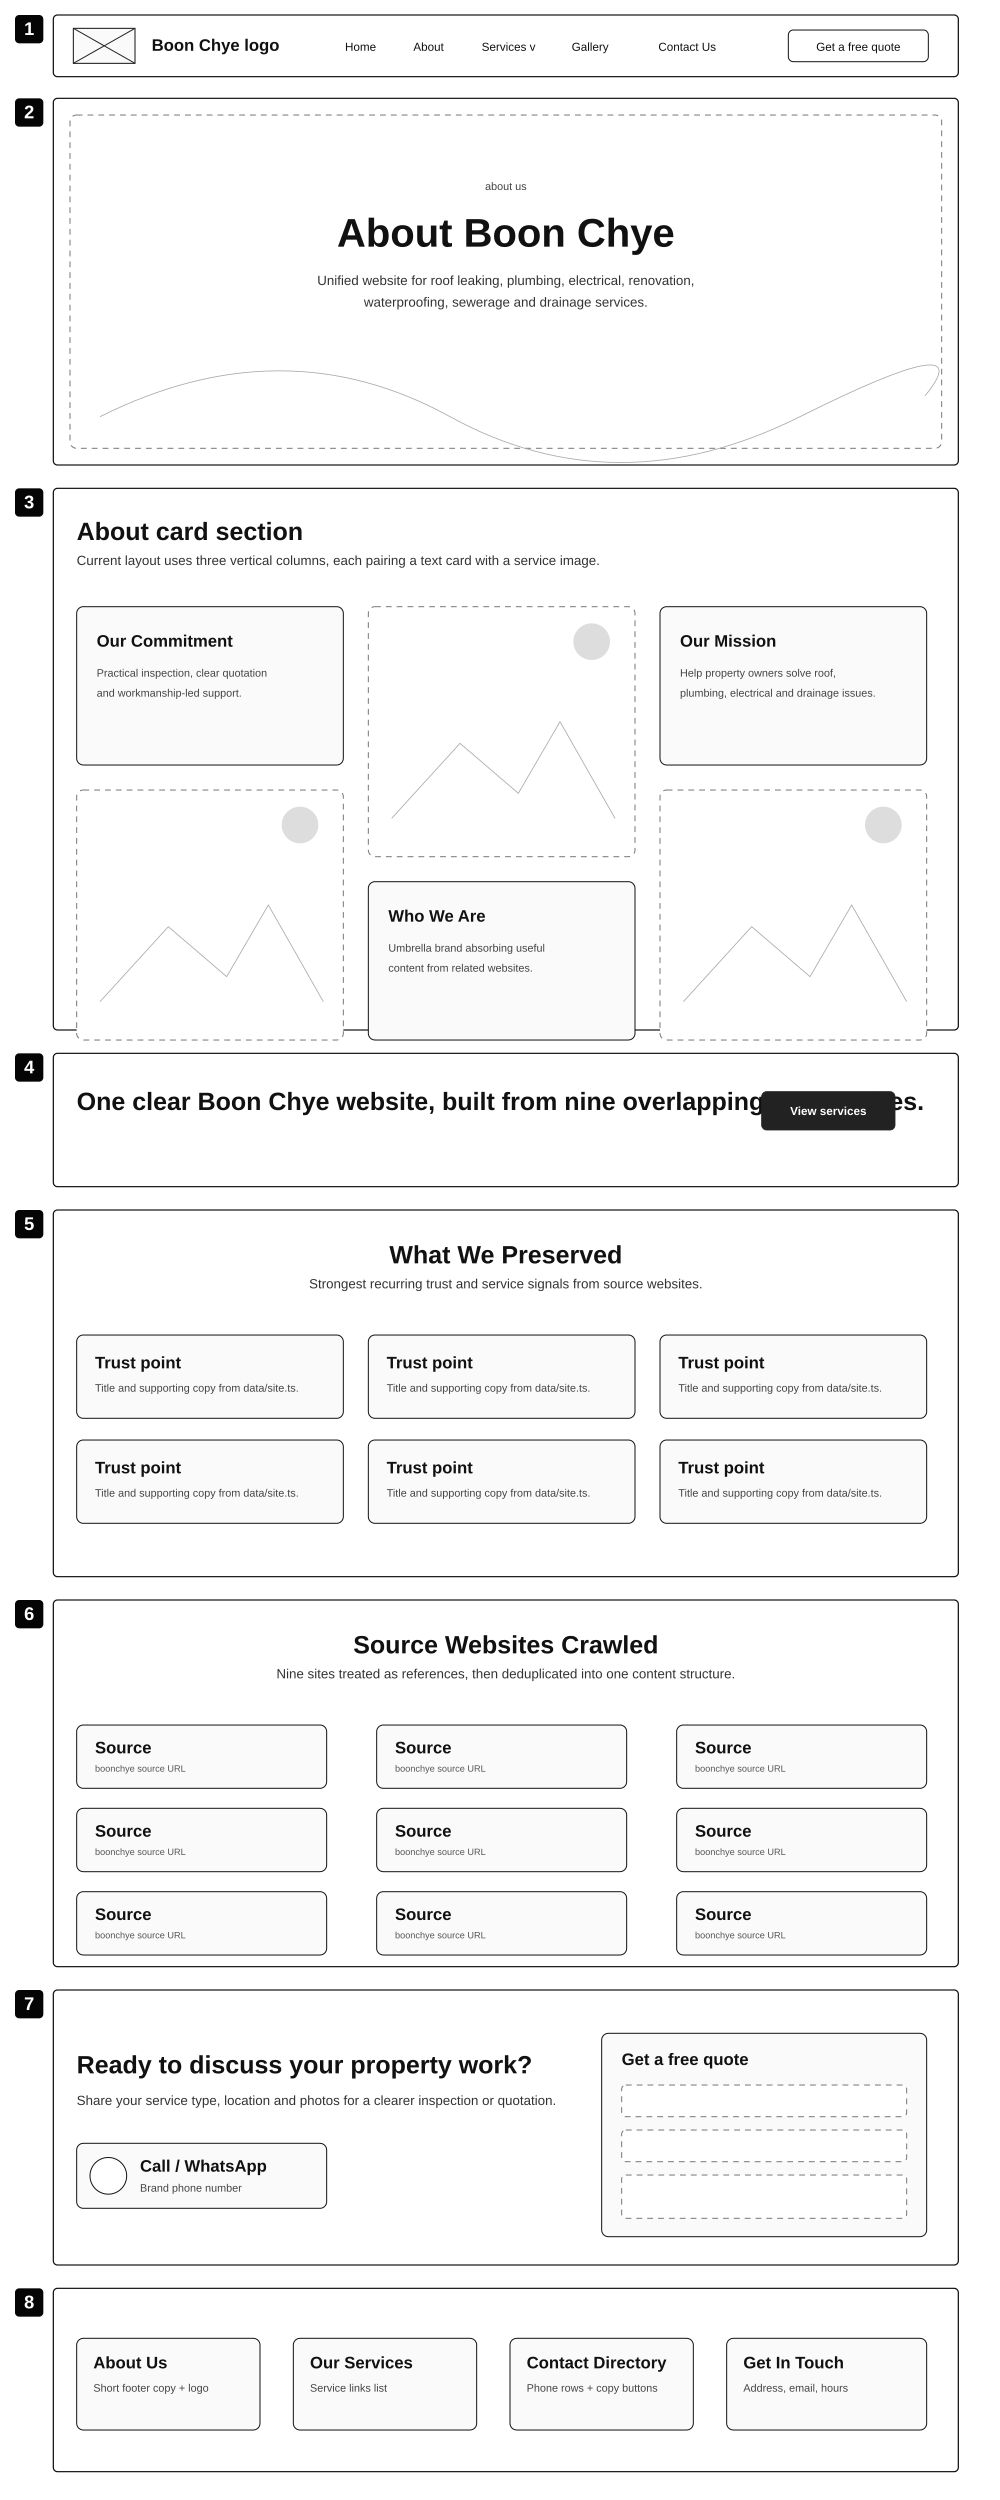
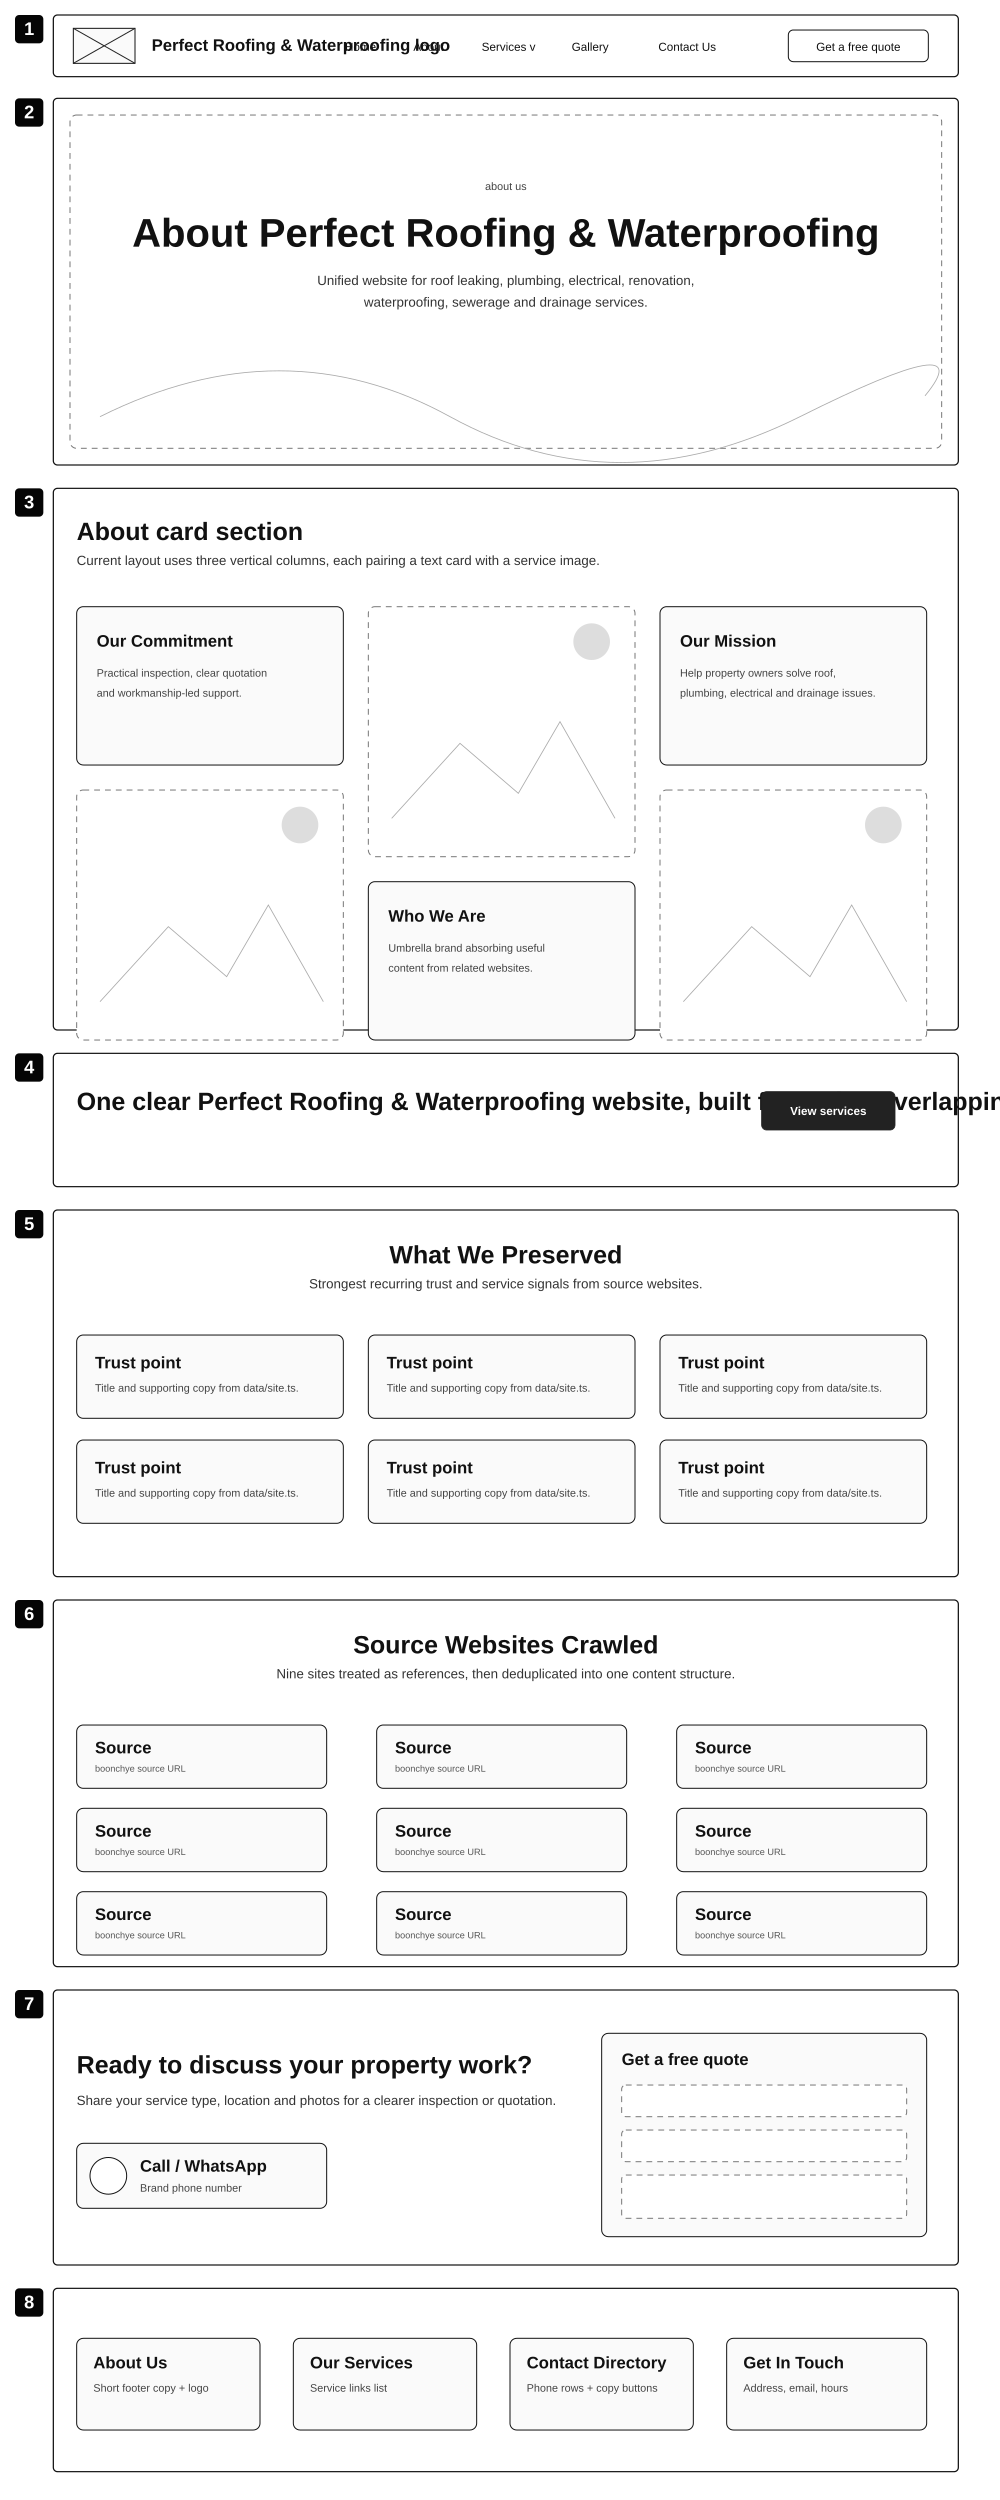
<svg xmlns="http://www.w3.org/2000/svg" width="1200" height="3000" viewBox="0 0 1200 3000">
  <defs>
    <style>
      .bg{fill:#fff}.panel{fill:#fff;stroke:#111;stroke-width:1.5}.soft{fill:#fafafa;stroke:#111;stroke-width:1.2}.dash{fill:#fff;stroke:#777;stroke-width:1.2;stroke-dasharray:7 6}.label{fill:#050505}.labelText{font-family:Arial,sans-serif;font-size:22px;font-weight:700;fill:#fff}.h1{font-family:Arial,sans-serif;font-size:48px;font-weight:800;fill:#111}.h2{font-family:Arial,sans-serif;font-size:30px;font-weight:800;fill:#111}.h3{font-family:Arial,sans-serif;font-size:20px;font-weight:800;fill:#111}.p{font-family:Arial,sans-serif;font-size:16px;fill:#333}.small{font-family:Arial,sans-serif;font-size:13px;fill:#444}.tiny{font-family:Arial,sans-serif;font-size:11px;fill:#555}.nav{font-family:Arial,sans-serif;font-size:14px;fill:#111}.btn{fill:#fff;stroke:#111;stroke-width:1.2}.btnDark{fill:#222;stroke:#222}.btnDarkText{font-family:Arial,sans-serif;font-size:14px;font-weight:700;fill:#fff}.line{stroke:#222;stroke-width:1.2;fill:none}.thin{stroke:#aaa;stroke-width:1;fill:none}.dot{fill:#ddd}.iconCircle{fill:#fff;stroke:#111;stroke-width:1.2}
    </style>
  </defs>
  <rect class="bg" width="1200" height="3000" />
  <rect class="label" x="18" y="18" width="34" height="34" rx="5" />
  <text class="labelText" x="35" y="42" text-anchor="middle">1</text>
  <rect class="panel" x="64" y="18" width="1086" height="74" rx="5" />
  <rect class="soft" x="88" y="34" width="74" height="42" />
  <path class="line" d="M88 34l74 42M162 34L88 76" />
-   <text class="h3" x="182" y="61">Boon Chye logo</text>
+   <text class="h3" x="182" y="61">Perfect Roofing &amp; Waterproofing logo</text>
  <text class="nav" x="414" y="61">Home</text>
  <text class="nav" x="496" y="61">About</text>
  <text class="nav" x="578" y="61">Services v</text>
  <text class="nav" x="686" y="61">Gallery</text>
  <text class="nav" x="790" y="61">Contact Us</text>
  <rect class="btn" x="946" y="36" width="168" height="38" rx="6" />
  <text class="nav" x="1030" y="61" text-anchor="middle">Get a free quote</text>
  <rect class="label" x="18" y="118" width="34" height="34" rx="5" />
  <text class="labelText" x="35" y="142" text-anchor="middle">2</text>
  <rect class="panel" x="64" y="118" width="1086" height="440" rx="5" />
  <rect class="dash" x="84" y="138" width="1046" height="400" rx="8" />
  <text class="small" x="607" y="228" text-anchor="middle">about us</text>
-   <text class="h1" x="607" y="296" text-anchor="middle">About Boon Chye</text>
+   <text class="h1" x="607" y="296" text-anchor="middle">About Perfect Roofing &amp; Waterproofing</text>
  <text class="p" x="607" y="342" text-anchor="middle">Unified website for roof leaking, plumbing, electrical, renovation,</text>
  <text class="p" x="607" y="368" text-anchor="middle">waterproofing, sewerage and drainage services.</text>
  <path class="thin" d="M120 500q220-110 420 0t420 0t150-25" />
  <rect class="label" x="18" y="586" width="34" height="34" rx="5" />
  <text class="labelText" x="35" y="610" text-anchor="middle">3</text>
  <rect class="panel" x="64" y="586" width="1086" height="650" rx="5" />
  <text class="h2" x="92" y="648">About card section</text>
  <text class="p" x="92" y="678">Current layout uses three vertical columns, each pairing a text card with a service image.</text>
  <g transform="translate(92 728)">
    <rect class="soft" width="320" height="190" rx="8" />
    <text class="h3" x="24" y="48">Our Commitment</text>
    <text class="small" x="24" y="84">Practical inspection, clear quotation</text>
    <text class="small" x="24" y="108">and workmanship-led support.</text>
    <rect class="dash" y="220" width="320" height="300" rx="8" />
    <path class="thin" d="M28 474l82-90 70 60 50-86 66 116" />
    <circle class="dot" cx="268" cy="262" r="22" />
    <rect class="dash" x="350" width="320" height="300" rx="8" />
    <path class="thin" d="M378 254l82-90 70 60 50-86 66 116" />
    <circle class="dot" cx="618" cy="42" r="22" />
    <rect class="soft" x="350" y="330" width="320" height="190" rx="8" />
    <text class="h3" x="374" y="378">Who We Are</text>
    <text class="small" x="374" y="414">Umbrella brand absorbing useful</text>
    <text class="small" x="374" y="438">content from related websites.</text>
    <rect class="soft" x="700" width="320" height="190" rx="8" />
    <text class="h3" x="724" y="48">Our Mission</text>
    <text class="small" x="724" y="84">Help property owners solve roof,</text>
    <text class="small" x="724" y="108">plumbing, electrical and drainage issues.</text>
    <rect class="dash" x="700" y="220" width="320" height="300" rx="8" />
    <path class="thin" d="M728 474l82-90 70 60 50-86 66 116" />
    <circle class="dot" cx="968" cy="262" r="22" />
  </g>
  <rect class="label" x="18" y="1264" width="34" height="34" rx="5" />
  <text class="labelText" x="35" y="1288" text-anchor="middle">4</text>
  <rect class="panel" x="64" y="1264" width="1086" height="160" rx="5" />
-   <text class="h2" x="92" y="1332">One clear Boon Chye website, built from nine overlapping source sites.</text>
+   <text class="h2" x="92" y="1332">One clear Perfect Roofing &amp; Waterproofing website, built from nine overlapping source sites.</text>
  <rect class="btnDark" x="914" y="1310" width="160" height="46" rx="6" />
  <text class="btnDarkText" x="994" y="1338" text-anchor="middle">View services</text>
  <rect class="label" x="18" y="1452" width="34" height="34" rx="5" />
  <text class="labelText" x="35" y="1476" text-anchor="middle">5</text>
  <rect class="panel" x="64" y="1452" width="1086" height="440" rx="5" />
  <text class="h2" x="607" y="1516" text-anchor="middle">What We Preserved</text>
  <text class="p" x="607" y="1546" text-anchor="middle">Strongest recurring trust and service signals from source websites.</text>
  <g transform="translate(92 1602)">
    <rect class="soft" width="320" height="100" rx="8" />
    <text class="h3" x="22" y="40">Trust point</text>
    <text class="small" x="22" y="68">Title and supporting copy from data/site.ts.</text>
    <rect class="soft" x="350" width="320" height="100" rx="8" />
    <text class="h3" x="372" y="40">Trust point</text>
    <text class="small" x="372" y="68">Title and supporting copy from data/site.ts.</text>
    <rect class="soft" x="700" width="320" height="100" rx="8" />
    <text class="h3" x="722" y="40">Trust point</text>
    <text class="small" x="722" y="68">Title and supporting copy from data/site.ts.</text>
    <rect class="soft" y="126" width="320" height="100" rx="8" />
    <text class="h3" x="22" y="166">Trust point</text>
    <text class="small" x="22" y="194">Title and supporting copy from data/site.ts.</text>
    <rect class="soft" x="350" y="126" width="320" height="100" rx="8" />
    <text class="h3" x="372" y="166">Trust point</text>
    <text class="small" x="372" y="194">Title and supporting copy from data/site.ts.</text>
    <rect class="soft" x="700" y="126" width="320" height="100" rx="8" />
    <text class="h3" x="722" y="166">Trust point</text>
    <text class="small" x="722" y="194">Title and supporting copy from data/site.ts.</text>
  </g>
  <rect class="label" x="18" y="1920" width="34" height="34" rx="5" />
  <text class="labelText" x="35" y="1944" text-anchor="middle">6</text>
  <rect class="panel" x="64" y="1920" width="1086" height="440" rx="5" />
  <text class="h2" x="607" y="1984" text-anchor="middle">Source Websites Crawled</text>
  <text class="p" x="607" y="2014" text-anchor="middle">Nine sites treated as references, then deduplicated into one content structure.</text>
  <g transform="translate(92 2070)">
    <rect class="soft" width="300" height="76" rx="8" />
    <text class="h3" x="22" y="34">Source</text>
    <text class="tiny" x="22" y="56">boonchye source URL</text>
    <rect class="soft" x="360" width="300" height="76" rx="8" />
    <text class="h3" x="382" y="34">Source</text>
    <text class="tiny" x="382" y="56">boonchye source URL</text>
    <rect class="soft" x="720" width="300" height="76" rx="8" />
    <text class="h3" x="742" y="34">Source</text>
    <text class="tiny" x="742" y="56">boonchye source URL</text>
    <rect class="soft" y="100" width="300" height="76" rx="8" />
    <text class="h3" x="22" y="134">Source</text>
    <text class="tiny" x="22" y="156">boonchye source URL</text>
    <rect class="soft" x="360" y="100" width="300" height="76" rx="8" />
    <text class="h3" x="382" y="134">Source</text>
    <text class="tiny" x="382" y="156">boonchye source URL</text>
    <rect class="soft" x="720" y="100" width="300" height="76" rx="8" />
    <text class="h3" x="742" y="134">Source</text>
    <text class="tiny" x="742" y="156">boonchye source URL</text>
    <rect class="soft" y="200" width="300" height="76" rx="8" />
    <text class="h3" x="22" y="234">Source</text>
    <text class="tiny" x="22" y="256">boonchye source URL</text>
    <rect class="soft" x="360" y="200" width="300" height="76" rx="8" />
    <text class="h3" x="382" y="234">Source</text>
    <text class="tiny" x="382" y="256">boonchye source URL</text>
    <rect class="soft" x="720" y="200" width="300" height="76" rx="8" />
    <text class="h3" x="742" y="234">Source</text>
    <text class="tiny" x="742" y="256">boonchye source URL</text>
  </g>
  <rect class="label" x="18" y="2388" width="34" height="34" rx="5" />
  <text class="labelText" x="35" y="2412" text-anchor="middle">7</text>
  <rect class="panel" x="64" y="2388" width="1086" height="330" rx="5" />
  <g transform="translate(92 2440)">
    <text class="h2" x="0" y="48">Ready to discuss your property work?</text>
    <text class="p" x="0" y="86">Share your service type, location and photos for a clearer inspection or quotation.</text>
    <rect class="soft" x="0" y="132" width="300" height="78" rx="8" />
    <circle class="iconCircle" cx="38" cy="171" r="22" />
    <text class="h3" x="76" y="166">Call / WhatsApp</text>
    <text class="small" x="76" y="190">Brand phone number</text>
    <rect class="soft" x="630" width="390" height="244" rx="8" />
    <text class="h3" x="654" y="38">Get a free quote</text>
    <rect class="dash" x="654" y="62" width="342" height="38" rx="5" />
    <rect class="dash" x="654" y="116" width="342" height="38" rx="5" />
    <rect class="dash" x="654" y="170" width="342" height="52" rx="5" />
  </g>
  <rect class="label" x="18" y="2746" width="34" height="34" rx="5" />
  <text class="labelText" x="35" y="2770" text-anchor="middle">8</text>
  <rect class="panel" x="64" y="2746" width="1086" height="220" rx="5" />
  <g transform="translate(92 2806)">
    <rect class="soft" width="220" height="110" rx="8" />
    <text class="h3" x="20" y="36">About Us</text>
    <text class="small" x="20" y="64">Short footer copy + logo</text>
    <rect class="soft" x="260" width="220" height="110" rx="8" />
    <text class="h3" x="280" y="36">Our Services</text>
    <text class="small" x="280" y="64">Service links list</text>
    <rect class="soft" x="520" width="220" height="110" rx="8" />
    <text class="h3" x="540" y="36">Contact Directory</text>
    <text class="small" x="540" y="64">Phone rows + copy buttons</text>
    <rect class="soft" x="780" width="240" height="110" rx="8" />
    <text class="h3" x="800" y="36">Get In Touch</text>
    <text class="small" x="800" y="64">Address, email, hours</text>
  </g>
</svg>
